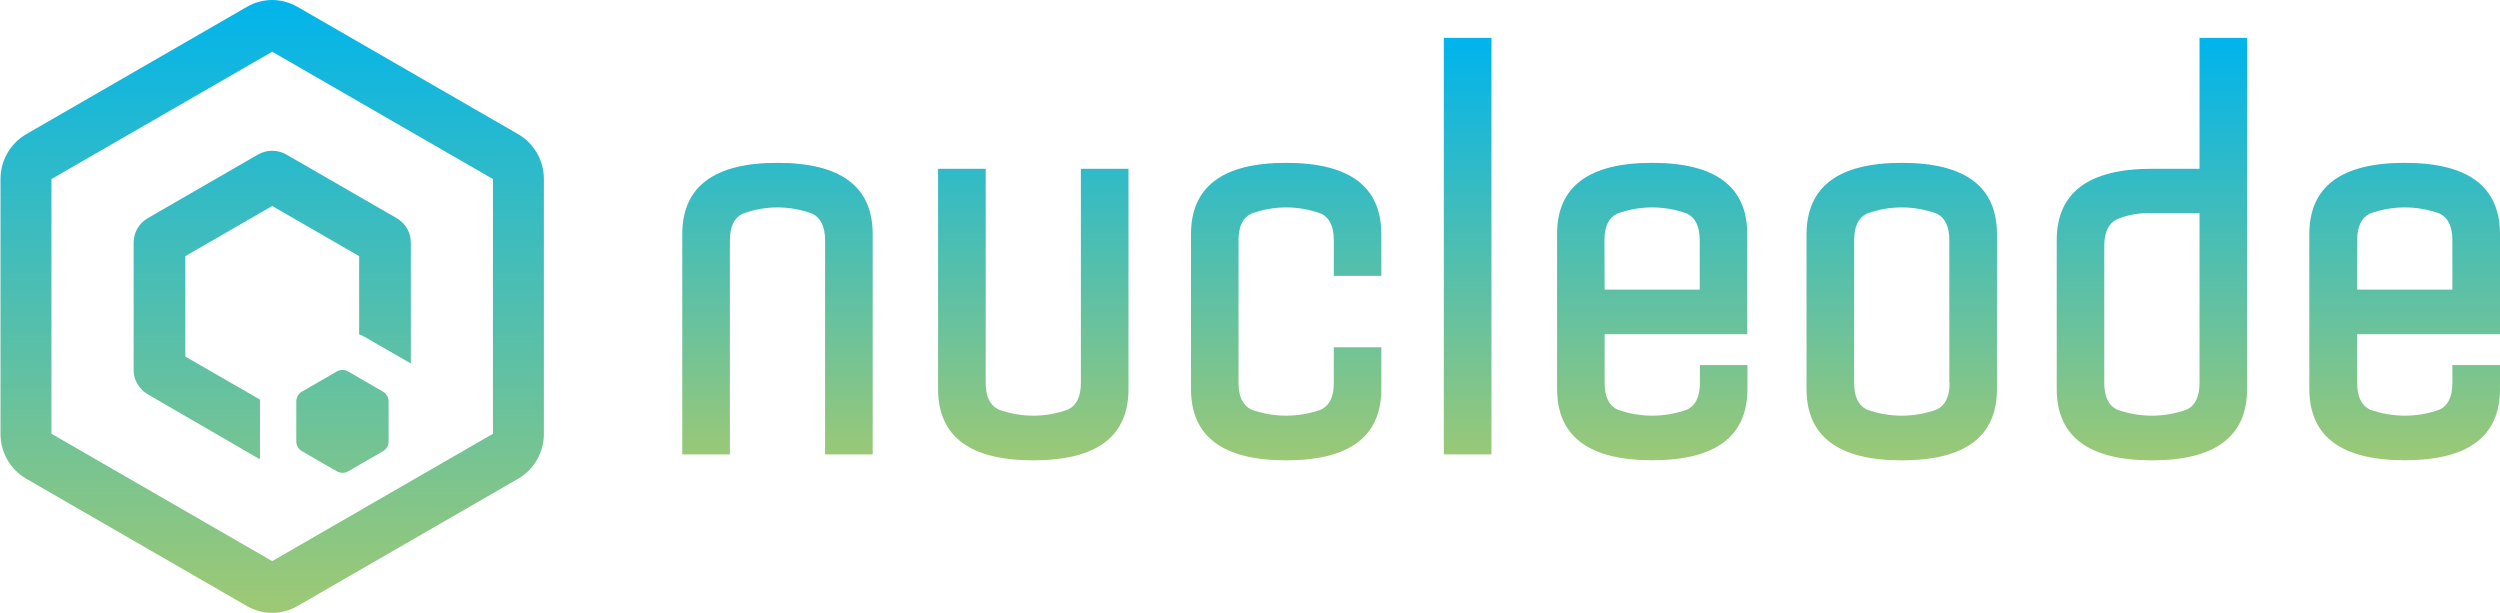
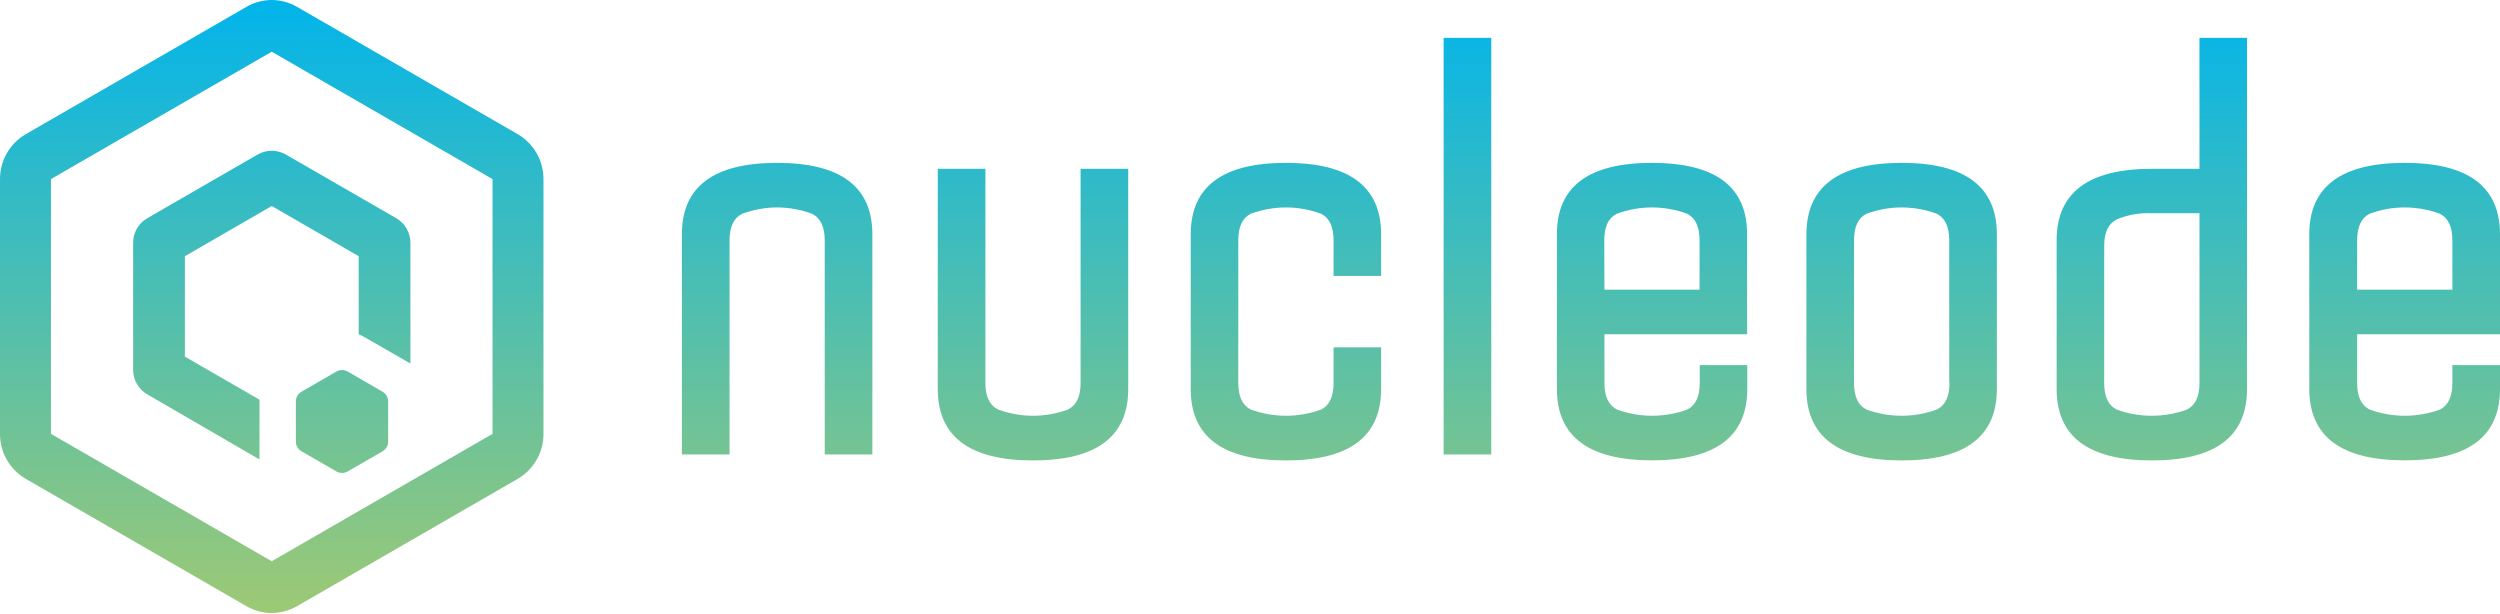
- <svg xmlns="http://www.w3.org/2000/svg" xmlns:xlink="http://www.w3.org/1999/xlink" viewBox="0 0 294.46 72.16">
-   <defs>
-     <style>.cls-1{fill:url(#b);}.cls-2{fill:url(#i);}.cls-3{fill:url(#h);}.cls-4{fill:url(#a);}.cls-5{fill:url(#g);}.cls-6{fill:url(#f);}.cls-7{fill:url(#e);}.cls-8{fill:url(#d);}.cls-9{fill:url(#c);}.cls-10{fill:url(#k);}.cls-11{fill:url(#j);}</style>
-     <linearGradient id="b" x1="123.43" x2="124.04" y1="-150.81" y2="-150.81" gradientTransform="matrix(0 -119.66 -119.66 0 -18014 14842)" gradientUnits="userSpaceOnUse">
-       <stop stop-color="#9ec974" offset="0" />
-       <stop stop-color="#00b4ec" offset="1" />
-     </linearGradient>
-     <linearGradient id="i" x1="123.43" x2="124.04" y1="-150.77" y2="-150.77" gradientTransform="matrix(0 -119.66 -119.66 0 -18000 14842)" xlink:href="#b" />
-     <linearGradient id="h" x1="123.43" x2="124.04" y1="-150.81" y2="-150.81" xlink:href="#b" />
-     <linearGradient id="a" x1="122.35" x2="122.96" y1="-150.51" y2="-150.51" gradientTransform="matrix(0 -81.71 -81.71 0 -12207 10052)" gradientUnits="userSpaceOnUse">
-       <stop stop-color="#9ec974" offset="0" />
-       <stop stop-color="#00b4ec" offset="1" />
-     </linearGradient>
-     <linearGradient id="g" x1="122.35" x2="122.96" y1="-150.27" y2="-150.27" gradientTransform="matrix(0 -81.71 -81.71 0 -12157 10052)" xlink:href="#a" />
-     <linearGradient id="f" x1="122.35" x2="122.96" y1="-150.04" y2="-150.04" gradientTransform="matrix(0 -81.71 -81.71 0 -12108 10052)" xlink:href="#a" />
-     <linearGradient id="e" x1="122.35" x2="122.96" y1="-149.87" y2="-149.87" gradientTransform="matrix(0 -81.71 -81.71 0 -12073 10052)" xlink:href="#a" />
-     <linearGradient id="d" x1="122.35" x2="122.96" y1="-149.7" y2="-149.7" gradientTransform="matrix(0 -81.71 -81.71 0 -12038 10052)" xlink:href="#a" />
-     <linearGradient id="c" x1="122.35" x2="122.96" y1="-149.47" y2="-149.47" gradientTransform="matrix(0 -81.71 -81.71 0 -11989 10052)" xlink:href="#a" />
-     <linearGradient id="k" x1="122.35" x2="122.96" y1="-149.24" y2="-149.24" gradientTransform="matrix(0 -81.71 -81.71 0 -11941 10052)" xlink:href="#a" />
-     <linearGradient id="j" x1="122.35" x2="122.96" y1="-149" y2="-149" gradientTransform="matrix(0 -81.71 -81.71 0 -11892 10052)" xlink:href="#a" />
-   </defs>
-   <g data-name="Layer 2">
-     <g data-name="Layer 1">
-       <path class="cls-1" d="M32.06,6.09l26,15v30l-26,15-26-15v-30l26-15m0-6.09a6,6,0,0,0-3,.82l-26,15a6.1,6.1,0,0,0-3,5.27v30a6.1,6.1,0,0,0,3,5.28l26,15a6,6,0,0,0,3,.82,6.07,6.07,0,0,0,3-.82l26-15a6.1,6.1,0,0,0,3-5.28v-30a6.1,6.1,0,0,0-3-5.27l-26-15A6.07,6.07,0,0,0,32.06,0Z" />
-       <path class="cls-2" d="M45.77,52V47.27a1.32,1.32,0,0,0-.66-1.14L41,43.75a1.35,1.35,0,0,0-1.32,0l-4.12,2.38a1.32,1.32,0,0,0-.66,1.14V52a1.32,1.32,0,0,0,.66,1.14l4.12,2.38a1.35,1.35,0,0,0,1.32,0l4.12-2.38A1.32,1.32,0,0,0,45.77,52Z" />
-       <path class="cls-3" d="M30.63,47.07,21.83,42V30.17l10.23-5.91L42.3,30.17v9.21a4.22,4.22,0,0,1,.65.3l5.44,3.13V28.57a3.33,3.33,0,0,0-1.66-2.87l-1.39-.8L35.11,19l-1.39-.8a3.33,3.33,0,0,0-3.32,0L29,19,18.78,24.9l-1.38.8a3.31,3.31,0,0,0-1.66,2.87v15a3.31,3.31,0,0,0,1.66,2.87l1.38.8L29,53.17l1.38.8.24.12v-7Z" />
-       <path class="cls-4" d="m91.57 19.18q11.22 0 11.22 8.41v25.93h-5.61v-25.23c0-1.59-0.5-2.63-1.51-3.12a11.73 11.73 0 0 0 -8.2 0q-1.5 0.73-1.5 3.12v25.23h-5.61v-25.93q0-8.41 11.21-8.41z" />
-       <path class="cls-5" d="M127.31,19.88h5.61V45.81q0,8.41-11.21,8.41t-11.22-8.41V19.88h5.61V45.11c0,1.59.5,2.63,1.51,3.12a11.88,11.88,0,0,0,8.2,0q1.5-.73,1.5-3.12Z" />
-       <path class="cls-6" d="M157.1,40.9h5.6v4.91q0,8.41-11.21,8.41t-11.21-8.41V27.59q0-8.41,11.21-8.41t11.21,8.41v4.9h-5.6v-4.2q0-2.38-1.47-3.12a11.92,11.92,0,0,0-8.27,0c-1,.49-1.48,1.53-1.48,3.12V45.11c0,1.59.5,2.63,1.48,3.12a12.08,12.08,0,0,0,8.27,0q1.47-.73,1.47-3.12Z" />
-       <rect class="cls-7" x="170.06" y="4.46" width="5.61" height="49.06" />
-       <path class="cls-8" d="M194.59,19.18q11.22,0,11.21,8.41V39.36H189v5.75c0,1.59.5,2.63,1.48,3.12a12.08,12.08,0,0,0,8.27,0q1.47-.73,1.47-3.12V43h5.6v2.8q0,8.41-11.21,8.41t-11.21-8.41V27.59Q183.38,19.18,194.59,19.18ZM189,34.11H200.2V28.29q0-2.38-1.47-3.12a11.92,11.92,0,0,0-8.27,0c-1,.49-1.48,1.53-1.48,3.12Z" />
-       <path class="cls-9" d="m224 19.18q11.21 0 11.21 8.41v18.22q0 8.41-11.21 8.41t-11.22-8.41v-18.22q0.03-8.41 11.22-8.41zm5.6 25.93v-16.82q0-2.38-1.47-3.12a11.92 11.92 0 0 0 -8.27 0q-1.47 0.73-1.47 3.12v16.82q0 2.39 1.47 3.12a12.08 12.08 0 0 0 8.27 0q1.5-0.73 1.5-3.12z" />
-       <path class="cls-10" d="m259.07 19.88v-15.42h5.6v41.35q0 8.41-11.21 8.41t-11.21-8.41v-17.52q0-8.41 11.21-8.41zm0 25.23v-20h-5.61a9.48 9.48 0 0 0 -4.14 0.73q-1.47 0.73-1.47 3.12v16.15q0 2.39 1.47 3.12a12.08 12.08 0 0 0 8.27 0c0.99-0.49 1.48-1.53 1.48-3.12z" />
-       <path class="cls-11" d="M283.24,19.18q11.22,0,11.22,8.41V39.36H277.64v5.75q0,2.39,1.47,3.12a12.08,12.08,0,0,0,8.27,0q1.47-.73,1.47-3.12V43h5.61v2.8q0,8.41-11.22,8.41T272,45.81V27.59Q272,19.18,283.24,19.18Zm-5.6,14.93h11.21V28.29q0-2.38-1.47-3.12a11.92,11.92,0,0,0-8.27,0q-1.47.73-1.47,3.12Z" />
-     </g>
+ <svg xmlns="http://www.w3.org/2000/svg" xmlns:xlink="http://www.w3.org/1999/xlink" width="293.747" height="72.03" viewBox="0 0 293.747 72.03">
+   <clipPath id="a">
+     <path d="m0 0h293.747v72.03h-293.747z" />
+   </clipPath>
+   <linearGradient id="b">
+     <stop offset="0" stop-color="#9ec974" />
+     <stop offset="1" stop-color="#00b4ec" />
+   </linearGradient>
+   <linearGradient id="c" x1=".498" x2=".498" y1="1.002" y2="-.009" gradientTransform="scale(63.858 72.03)" gradientUnits="userSpaceOnUse" xlink:href="#b" />
+   <g fill="url(#c)" clip-path="url(#a)">
+     <path d="m31.929 6.076 25.942 14.967v29.934l-25.942 14.966-25.942-14.966v-29.934zm0-6.076c-1.052.005-2.085.287-2.993.818l-25.943 14.967c-1.86 1.097-2.999 3.099-2.993 5.258v29.934c-.009 2.163 1.13 4.169 2.993 5.268l25.943 14.967c.908.531 1.941.813 2.993.818 1.052-.008 2.084-.29 2.993-.818l25.943-14.967c1.863-1.099 3.003-3.105 2.993-5.268v-29.934c.006-2.159-1.133-4.161-2.993-5.258l-25.943-14.967c-.909-.528-1.941-.81-2.993-.818z" />
+     <path d="m30.502 46.966-8.78-5.059v-11.804l10.207-5.897 10.217 5.897v9.19c.225.081.442.181.649.299l5.428 3.123v-14.208c-.004-1.181-.635-2.272-1.656-2.864l-1.387-.798-10.208-5.887-1.387-.798c-1.025-.59-2.287-.59-3.312 0l-1.397.798-10.197 5.887-1.377.798c-1.025.589-1.657 1.681-1.657 2.864v14.966c0 1.183.632 2.275 1.657 2.864l1.377.798 10.197 5.917 1.377.798.239.12v-6.984z" />
+     <path d="m45.609 51.885v-4.72c-.001-.469-.252-.903-.659-1.137l-4.101-2.375c-.409-.229-.908-.229-1.317 0l-4.111 2.375c-.406.234-.657.668-.658 1.137v4.72c.001.469.252.902.658 1.137l4.111 2.375c.409.229.908.229 1.317 0l4.111-2.375c.403-.237.65-.67.649-1.137z" />
+   </g>
+   <g fill="url(#c)">
+     <path d="m91.307 19.137q11.195 0 11.195 8.392v25.872h-5.597v-25.174c0-1.586-.499-2.624-1.507-3.113-2.638-.984-5.543-.984-8.182 0q-1.496.729-1.496 3.113v25.174h-5.598v-25.872q0-8.392 11.185-8.392z" />
+     <path d="m126.968 19.836h5.597v25.872q0 8.392-11.185 8.392-11.185 0-11.195-8.392v-25.872h5.598v25.174c0 1.586.499 2.624 1.506 3.113 2.641.971 5.541.971 8.182 0q1.497-.728 1.497-3.113z" />
+     <path d="m156.692 40.809h5.587v4.899q0 8.392-11.185 8.392-11.185 0-11.185-8.392v-18.179q0-8.392 11.185-8.392 11.185 0 11.185 8.392v4.889h-5.587v-4.191q0-2.374-1.467-3.113c-2.662-.985-5.589-.985-8.252 0-.997.489-1.476 1.527-1.476 3.113v16.783c0 1.586.499 2.624 1.476 3.113 2.665.971 5.587.971 8.252 0q1.467-.728 1.467-3.113z" />
+     <path d="m169.623 4.45h5.598v48.951h-5.598z" />
+     <path d="m194.099 19.137q11.195 0 11.185 8.392v11.744h-16.763v5.737c0 1.586.499 2.624 1.477 3.113 2.665.971 5.587.971 8.252 0q1.466-.728 1.466-3.113v-2.105h5.588v2.793q0 8.392-11.185 8.392-11.185 0-11.185-8.392v-18.169q-.02-8.392 11.165-8.392zm-5.578 14.897h11.175v-5.807q0-2.374-1.466-3.113c-2.663-.985-5.59-.985-8.252 0-.998.489-1.477 1.527-1.477 3.113z" />
+     <path d="m223.444 19.137q11.185 0 11.185 8.392v18.179q0 8.392-11.185 8.392-11.186 0-11.196-8.392v-18.179q.03-8.392 11.196-8.392zm5.587 25.873v-16.783q0-2.374-1.467-3.113c-2.662-.985-5.589-.985-8.251 0q-1.467.729-1.467 3.113v16.783q0 2.385 1.467 3.113c2.665.971 5.586.971 8.251 0q1.497-.728 1.497-3.113z" />
+     <path d="m258.436 19.836v-15.386h5.587v41.258q0 8.392-11.185 8.392-11.185 0-11.185-8.392v-17.481q0-8.391 11.185-8.391zm0 25.174v-19.956h-5.598c-1.414-.069-2.826.18-4.131.729q-1.466.728-1.466 3.113v16.114q0 2.385 1.466 3.113c2.665.971 5.587.971 8.252 0 .988-.489 1.477-1.527 1.477-3.113z" />
+     <path d="m282.552 19.137q11.195 0 11.195 8.392v11.744h-16.782v5.737q0 2.385 1.466 3.113c2.665.971 5.587.971 8.252 0q1.467-.728 1.467-3.113v-2.105h5.597v2.793q0 8.392-11.195 8.392-11.195 0-11.215-8.382v-18.179q0-8.392 11.215-8.392zm-5.587 14.897h11.185v-5.807q0-2.374-1.467-3.113c-2.662-.985-5.589-.985-8.252 0q-1.466.729-1.466 3.113z" />
  </g>
</svg>
